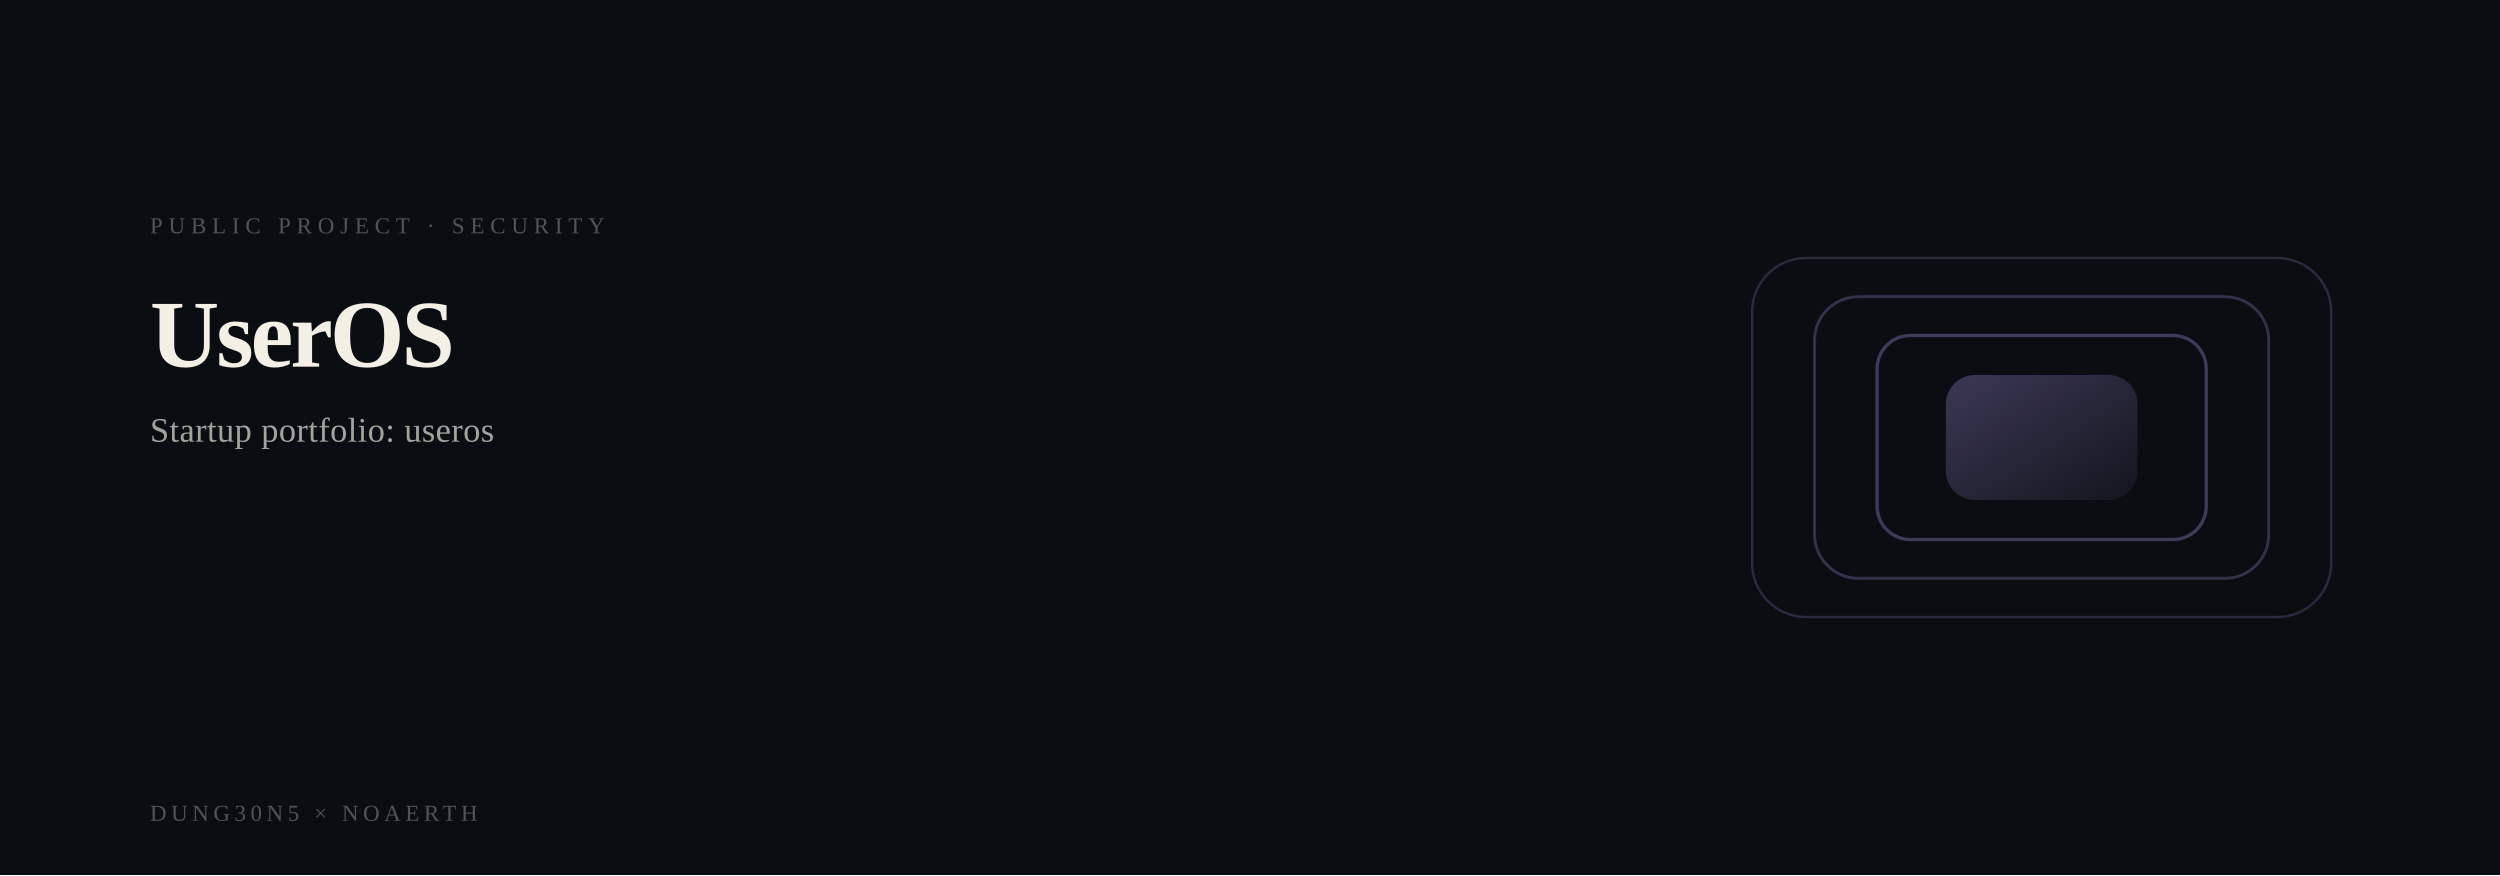
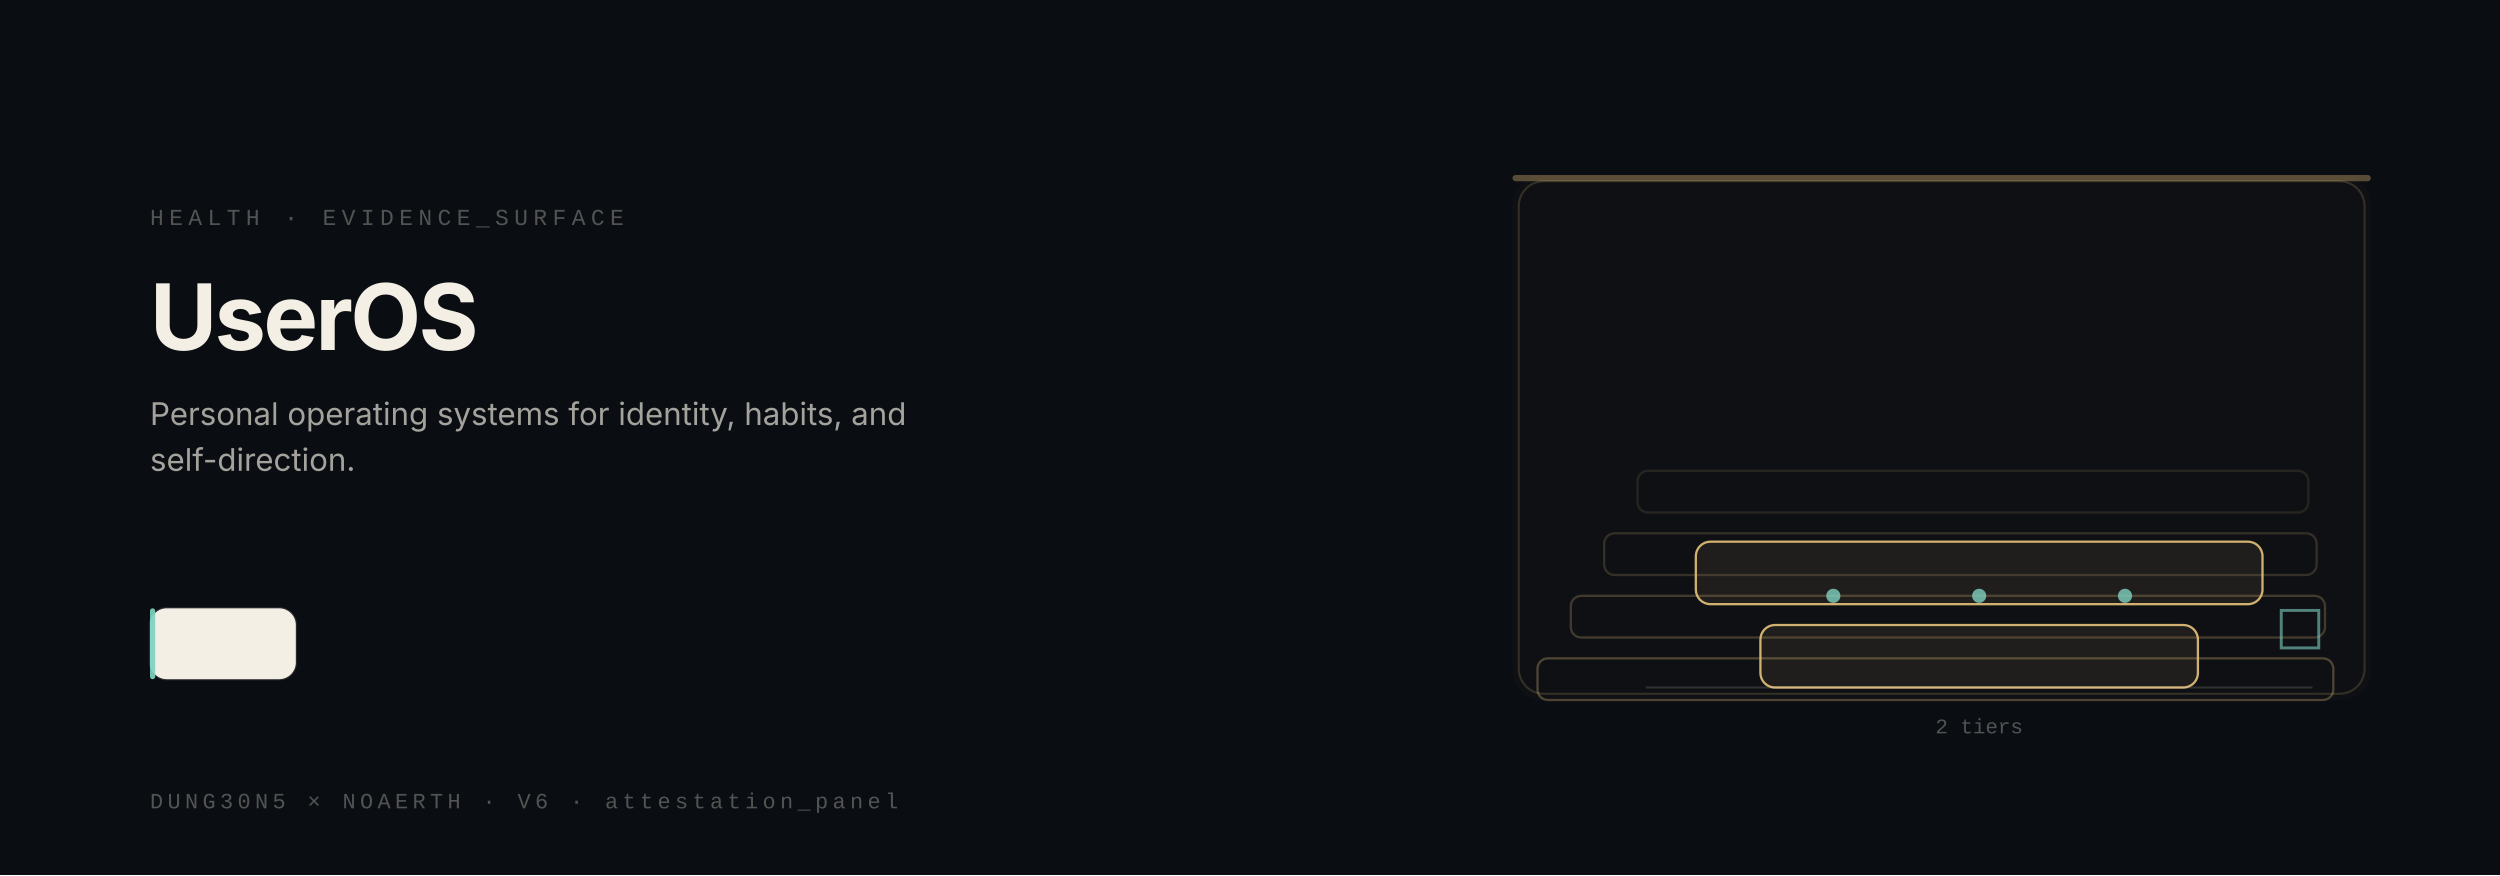
- <svg xmlns="http://www.w3.org/2000/svg" viewBox="0 0 1200 420" width="1200" height="420" role="img" aria-label="UserOS: nested policy frames with a visible boundary edge. Motion depicts policy surfaces assemble into a readable security posture.">
-   <defs>
-     <linearGradient id="hero-useros-dark-a" x1="0" y1="0" x2="1" y2="1">
-       <stop offset="0" stop-color="#9d8bd6" stop-opacity="0.85" />
-       <stop offset="1" stop-color="#9d8bd6" stop-opacity="0.15" />
-     </linearGradient>
-   </defs>
+ <svg xmlns="http://www.w3.org/2000/svg" viewBox="0 0 1200 420" width="1200" height="420" role="img" aria-label="UserOS: claims stack into tiers, and evidence is carried up to be checked">
  <rect width="1200" height="420" fill="#0a0d12" />
-   <rect x="901" y="161.02" width="158" height="97.96" rx="16" fill="none" stroke="#9d8bd6" stroke-width="1.60" opacity="0.36" />
-   <rect x="871" y="142.42" width="218" height="135.16" rx="21" fill="none" stroke="#9d8bd6" stroke-width="1.38" opacity="0.29" />
-   <rect x="841" y="123.82" width="278" height="172.36" rx="26" fill="none" stroke="#9d8bd6" stroke-width="1.16" opacity="0.23" />
-   <rect x="934" y="180" width="92" height="60" rx="14" fill="url(#hero-useros-dark-a)" opacity="0.40" />
-   <text x="72" y="112" fill="#f4efe44f" font-size="11" letter-spacing="2.8">PUBLIC PROJECT · SECURITY</text>
-   <text x="72" y="176" fill="#f4efe4" font-size="46" font-weight="660" letter-spacing="-1.4">UserOS</text>
-   <text x="72" y="212" fill="#f4efe4a8" font-size="16.5" letter-spacing="0.2">Startup portfolio: useros</text>
-   <rect x="72" y="266" width="106" height="40" rx="9" fill="#f4efe4" fill-opacity="0.05" stroke="#f4efe424" stroke-width="1.1" opacity="0">
-     <animate attributeName="opacity" from="0" to="1" dur="0.5s" begin="0.50s" fill="freeze" />
-   </rect>
-   <rect x="72" y="266" width="2.5" height="40" rx="1.2" fill="#9d8bd6" opacity="0">
-     <animate attributeName="opacity" from="0" to="0.9" dur="0.5s" begin="0.50s" fill="freeze" />
-   </rect>
-   <text x="125" y="291" fill="#f4efe4" font-size="11.5" text-anchor="middle" font-family="ui-monospace,SFMono-Regular,Menlo,monospace" opacity="0">policy<animate attributeName="opacity" from="0" to="1" dur="0.5s" begin="0.65s" fill="freeze" />
-   </text>
-   <rect x="194" y="266" width="106" height="40" rx="9" fill="#f4efe4" fill-opacity="0.05" stroke="#f4efe424" stroke-width="1.1" opacity="0">
-     <animate attributeName="opacity" from="0" to="1" dur="0.5s" begin="1.00s" fill="freeze" />
-   </rect>
-   <rect x="194" y="266" width="2.5" height="40" rx="1.2" fill="#9d8bd6" opacity="0">
-     <animate attributeName="opacity" from="0" to="0.9" dur="0.5s" begin="1.00s" fill="freeze" />
-   </rect>
-   <text x="247" y="291" fill="#f4efe4" font-size="11.5" text-anchor="middle" font-family="ui-monospace,SFMono-Regular,Menlo,monospace" opacity="0">control<animate attributeName="opacity" from="0" to="1" dur="0.5s" begin="1.15s" fill="freeze" />
-   </text>
-   <rect x="316" y="266" width="106" height="40" rx="9" fill="#f4efe4" fill-opacity="0.05" stroke="#f4efe424" stroke-width="1.1" opacity="0">
-     <animate attributeName="opacity" from="0" to="1" dur="0.5s" begin="1.50s" fill="freeze" />
-   </rect>
-   <rect x="316" y="266" width="2.5" height="40" rx="1.2" fill="#e7c27a" opacity="0">
-     <animate attributeName="opacity" from="0" to="0.9" dur="0.5s" begin="1.50s" fill="freeze" />
-   </rect>
-   <text x="369" y="291" fill="#f4efe4" font-size="11.5" text-anchor="middle" font-family="ui-monospace,SFMono-Regular,Menlo,monospace" opacity="0">evidence<animate attributeName="opacity" from="0" to="1" dur="0.5s" begin="1.65s" fill="freeze" />
-   </text>
-   <text x="72" y="394" fill="#f4efe44f" font-size="11" letter-spacing="2.2">DUNG30N5 × NOAERTH</text>
+   <text x="72" y="108" font-family="ui-monospace, SFMono-Regular, Menlo, Monaco, Consolas, 'Liberation Mono', monospace" font-size="11" letter-spacing="2.6" fill="#f4efe44f">HEALTH · EVIDENCE_SURFACE</text>
+   <text x="72" y="168" font-family="-apple-system, BlinkMacSystemFont, 'Segoe UI', Inter, Helvetica, Arial, sans-serif" font-size="44" font-weight="660" letter-spacing="-1.2" fill="#f4efe4">UserOS</text>
+   <text x="72" y="204" font-family="-apple-system, BlinkMacSystemFont, 'Segoe UI', Inter, Helvetica, Arial, sans-serif" font-size="15" fill="#f4efe4a8">Personal operating systems for identity, habits, and</text>
+   <text x="72" y="226" font-family="-apple-system, BlinkMacSystemFont, 'Segoe UI', Inter, Helvetica, Arial, sans-serif" font-size="15" fill="#f4efe4a8">self-direction.</text>
+   <rect x="72.0" y="292.0" width="70.0" height="34.0" rx="8" fill="#f4efe4" stroke="#f4efe424" stroke-width="1.1" />
+   <rect x="72.0" y="292.0" width="2.5" height="34.0" rx="1.2" fill="#7fd1c1" opacity="0.92" />
+   <text x="107.0" y="314" font-family="ui-monospace, SFMono-Regular, Menlo, Monaco, Consolas, 'Liberation Mono', monospace" font-size="11" fill="#f4efe4" fill-opacity="0.82" text-anchor="middle">health</text>
+   <rect x="726.0" y="84.0" width="412.0" height="252.0" rx="14" fill="#e7c27a" fill-opacity="0.02" />
+   <rect x="729.0" y="87.0" width="406.0" height="246.0" rx="12" fill="none" stroke="#e7c27a" stroke-width="1" stroke-opacity="0.18" />
+   <rect x="738.0" y="316.0" width="382.0" height="20" rx="5" fill="none" stroke="#e7c27a" stroke-width="1.1" opacity="0.30" />
+   <rect x="754.0" y="286.0" width="362.0" height="20" rx="5" fill="none" stroke="#e7c27a" stroke-width="1.1" opacity="0.24" />
+   <rect x="770.0" y="256.0" width="342.0" height="20" rx="5" fill="none" stroke="#e7c27a" stroke-width="1.1" opacity="0.18" />
+   <rect x="786.0" y="226.0" width="322.0" height="20" rx="5" fill="none" stroke="#e7c27a" stroke-width="1.1" opacity="0.12" />
+   <rect x="726.0" y="84.0" width="412.0" height="3" rx="1.5" fill="#e7c27a" opacity="0.35" />
+   <path d="M1095.0 293.0 h18 v18 h-18 z" fill="none" stroke="#7fd1c1" stroke-width="1.4" opacity="0.6" />
+   <rect x="845.0" y="300.0" width="210.0" height="30" rx="7" fill="#e7c27a" fill-opacity="0.09" stroke="#e7c27a" stroke-width="1.1" opacity="0.9" />
+   <rect x="814.0" y="260.0" width="272.0" height="30" rx="7" fill="#e7c27a" fill-opacity="0.09" stroke="#e7c27a" stroke-width="1.1" opacity="0.9" />
+   <circle cx="880" cy="286" r="3.4" fill="#7fd1c1" opacity="0.8" />
+   <circle cx="950" cy="286" r="3.4" fill="#7fd1c1" opacity="0.8" />
+   <circle cx="1020" cy="286" r="3.4" fill="#7fd1c1" opacity="0.8" />
+   <line x1="790" y1="330" x2="1110" y2="330" stroke="#f4efe424" stroke-width="1" />
+   <text x="950" y="352" font-family="ui-monospace, SFMono-Regular, Menlo, Monaco, Consolas, 'Liberation Mono', monospace" font-size="10" fill="#f4efe44f" text-anchor="middle">2 tiers</text>
+   <text x="72" y="388" font-family="ui-monospace, SFMono-Regular, Menlo, Monaco, Consolas, 'Liberation Mono', monospace" font-size="10.5" letter-spacing="2.1" fill="#f4efe44f">DUNG30N5 × NOAERTH · V6 · attestation_panel</text>
</svg>
